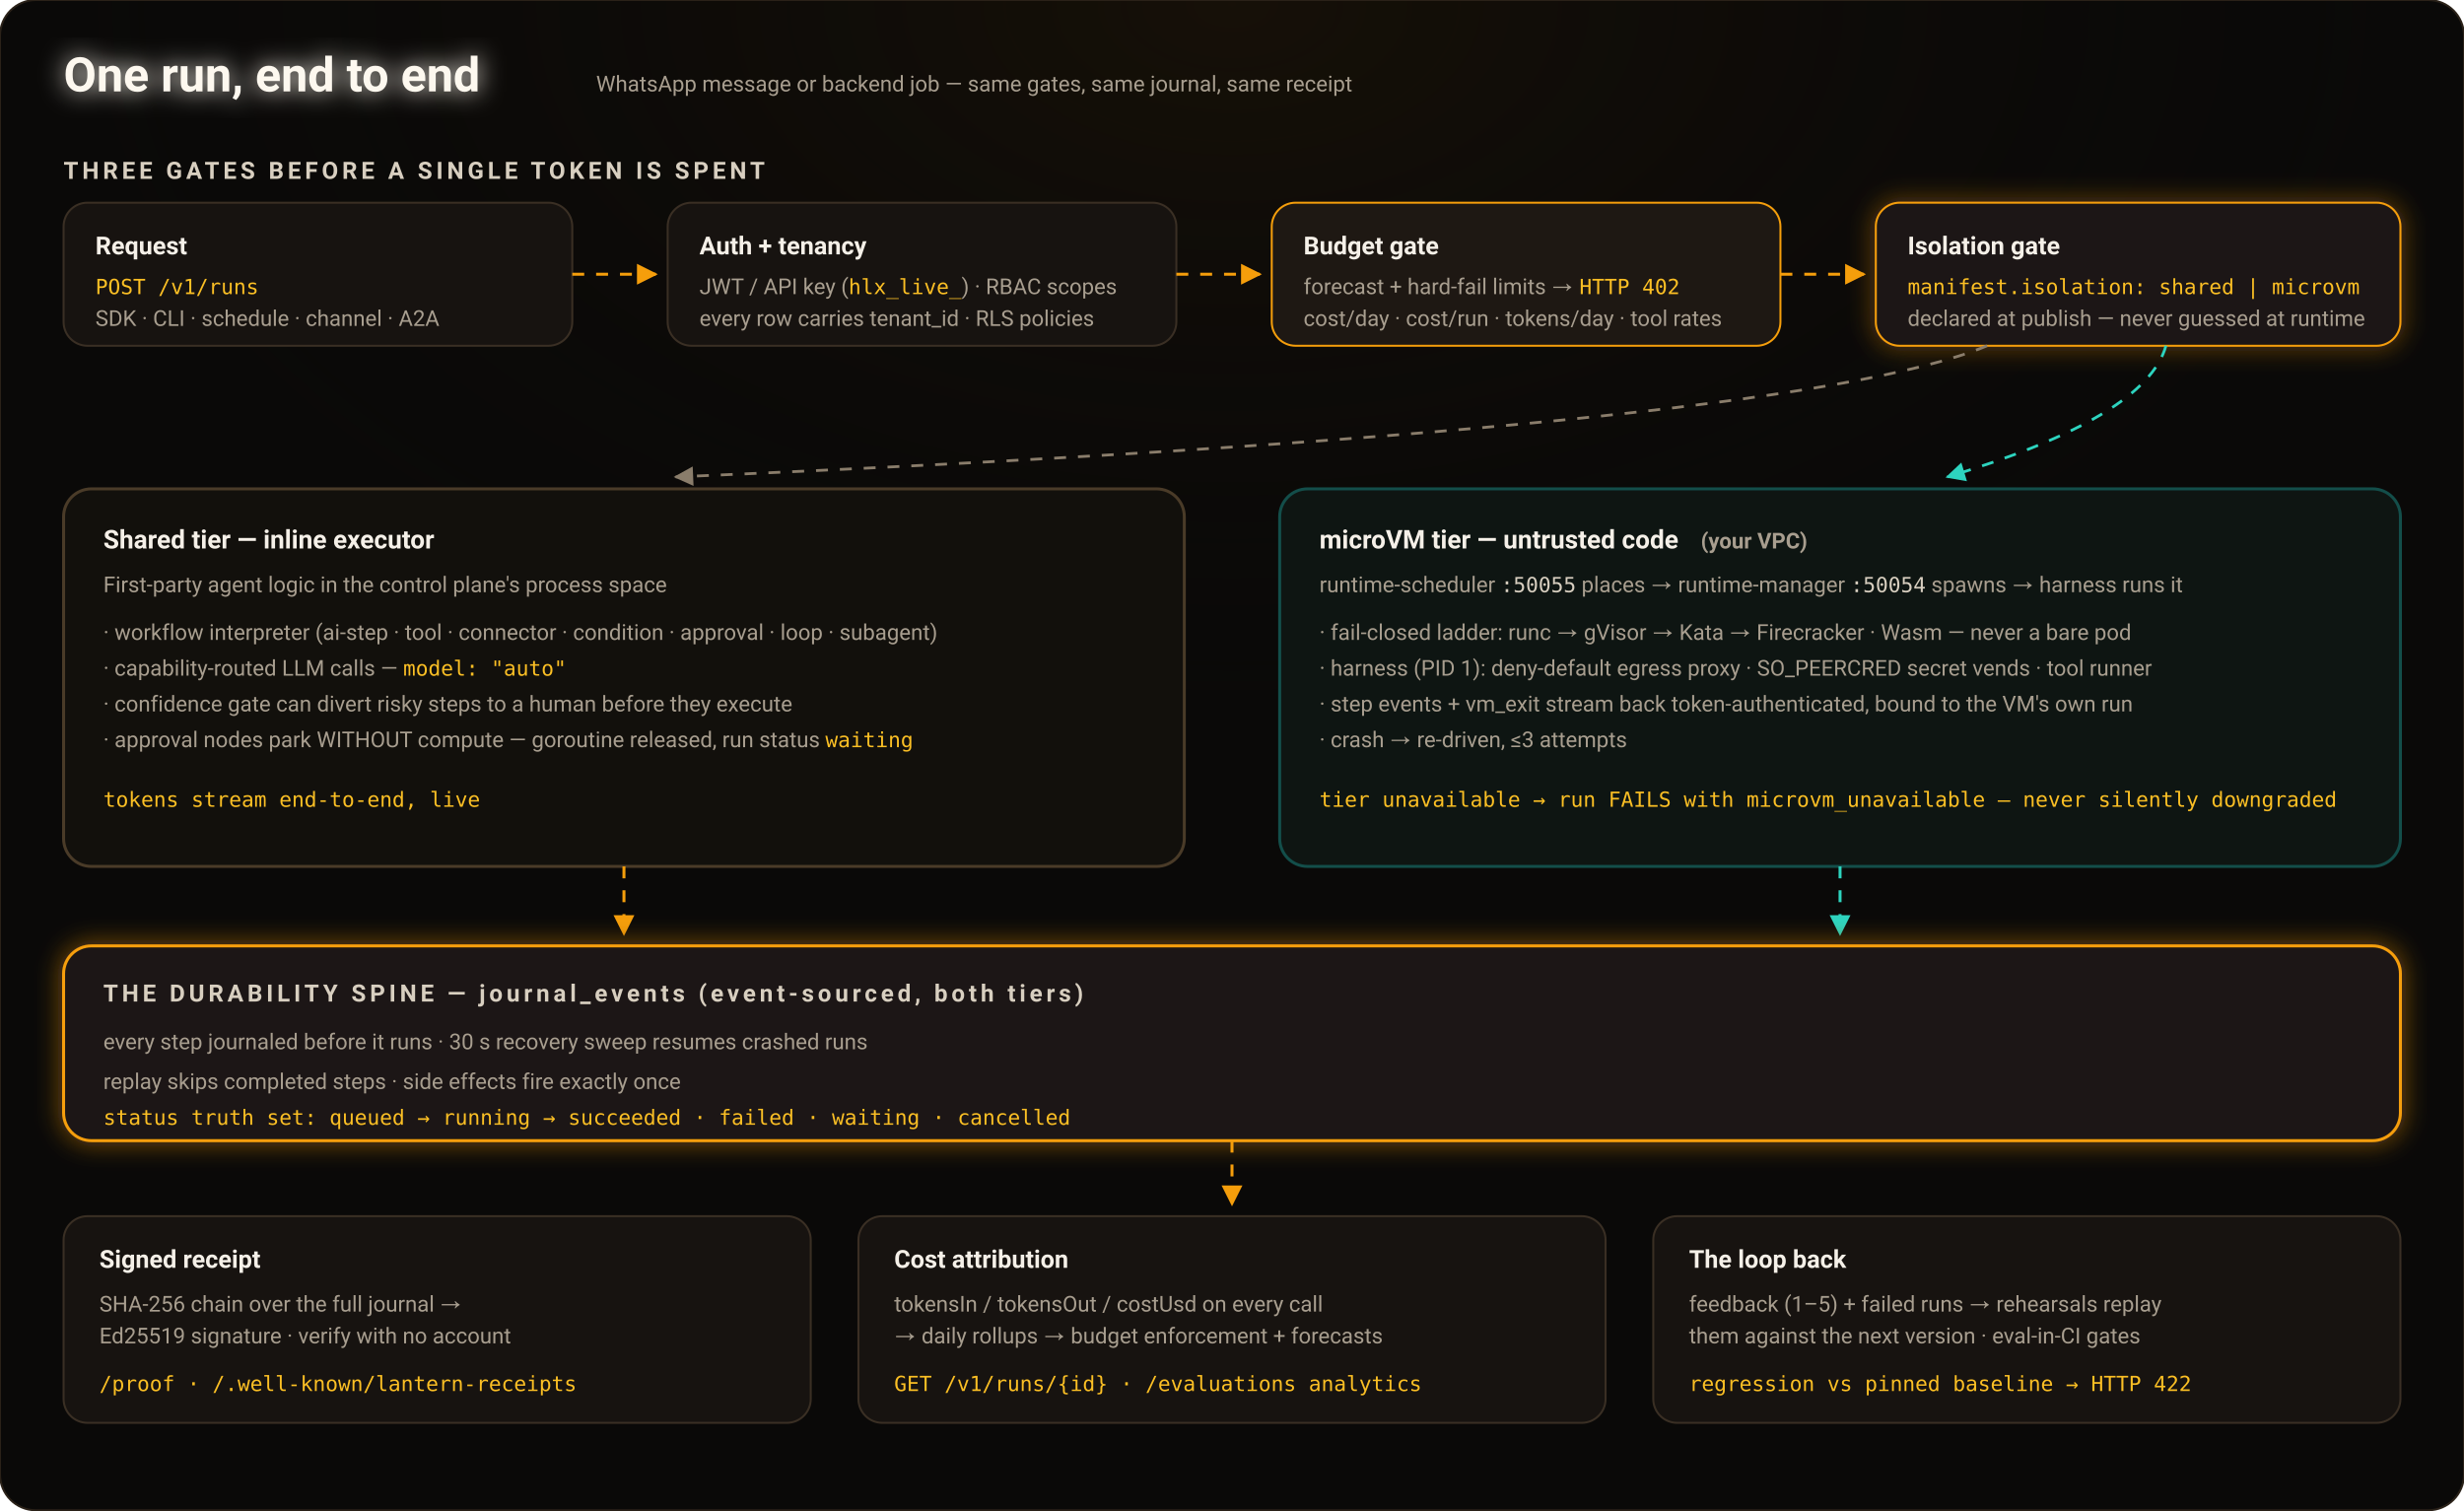
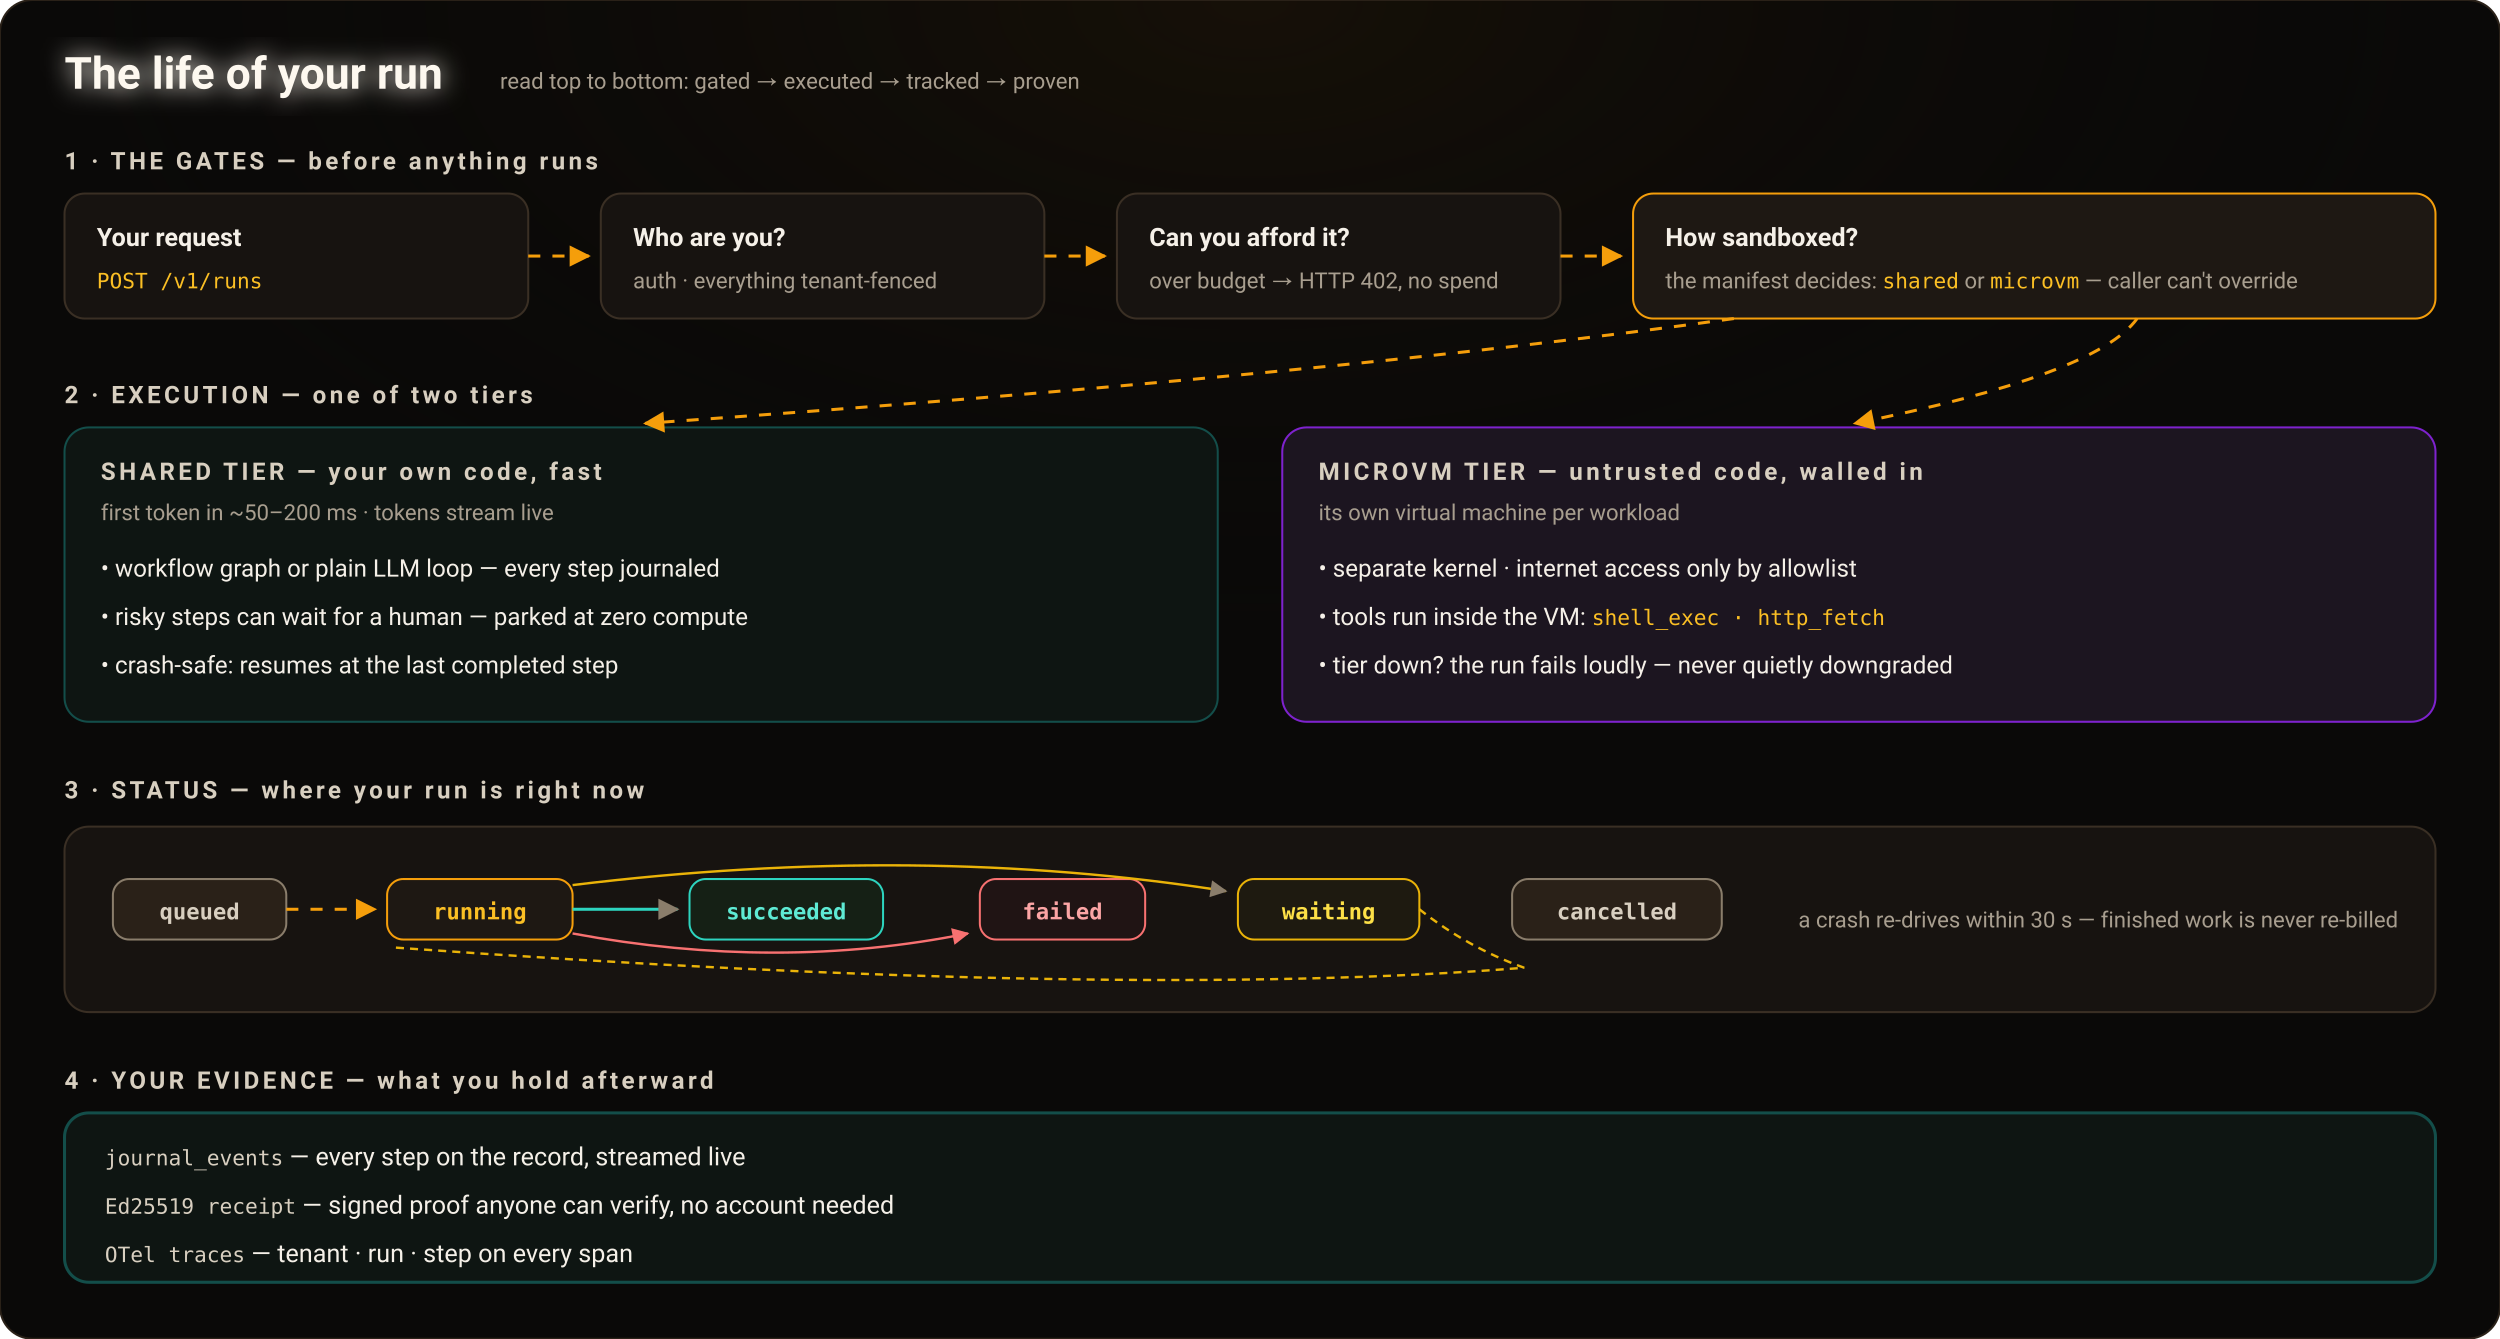
- <svg xmlns="http://www.w3.org/2000/svg" width="1240" height="760" viewBox="0 0 1240 760" font-family="ui-sans-serif, system-ui, -apple-system, Segoe UI, Roboto, Helvetica, Arial, sans-serif" role="img" aria-label="Agent run lifecycle — every run passes auth, the budget gate, and the isolation gate, executes in the shared or microVM tier, journals every step, and ends with a signed receipt feeding the eval loop">
+ <svg xmlns="http://www.w3.org/2000/svg" width="1240" height="664" viewBox="0 0 1240 664" font-family="ui-sans-serif, system-ui, -apple-system, Segoe UI, Roboto, Helvetica, Arial, sans-serif" role="img" aria-label="The life of a Lantern run — gates, execution tier, status machine, evidence">
  <defs>
-     <radialGradient id="rl-vign" cx="50%" cy="0%" r="90%">
+     <radialGradient id="run-vign" cx="50%" cy="0%" r="90%">
      <stop offset="0%" stop-color="#201607" stop-opacity=".55" />
      <stop offset="55%" stop-color="#0a0908" stop-opacity="0" />
    </radialGradient>
-     <linearGradient id="rl-amber" x1="0" y1="0" x2="1" y2="0">
-       <stop offset="0%" stop-color="#f59e0b" />
-       <stop offset="100%" stop-color="#fbbf24" />
-     </linearGradient>
-     <filter id="rl-glow" x="-40%" y="-40%" width="180%" height="180%">
+     <filter id="run-glowf" x="-40%" y="-40%" width="180%" height="180%">
      <feGaussianBlur stdDeviation="6" result="b" />
      <feMerge>
        <feMergeNode in="b" />
        <feMergeNode in="SourceGraphic" />
      </feMerge>
    </filter>
    <marker id="rl-arr" viewBox="0 0 10 10" refX="9" refY="5" markerWidth="7" markerHeight="7" orient="auto-start-reverse">
      <path d="M0 0 L10 5 L0 10 z" fill="#8a7d6b" />
    </marker>
-     <marker id="rl-arrA" viewBox="0 0 10 10" refX="9" refY="5" markerWidth="7" markerHeight="7" orient="auto-start-reverse">
+     <marker id="rl-amber" viewBox="0 0 10 10" refX="9" refY="5" markerWidth="7" markerHeight="7" orient="auto-start-reverse">
      <path d="M0 0 L10 5 L0 10 z" fill="#f59e0b" />
    </marker>
-     <marker id="rl-arrT" viewBox="0 0 10 10" refX="9" refY="5" markerWidth="7" markerHeight="7" orient="auto-start-reverse">
-       <path d="M0 0 L10 5 L0 10 z" fill="#2dd4bf" />
+     <marker id="rl-red" viewBox="0 0 10 10" refX="9" refY="5" markerWidth="7" markerHeight="7" orient="auto-start-reverse">
+       <path d="M0 0 L10 5 L0 10 z" fill="#f87171" />
    </marker>
    <style>
      .t    { fill:#f5f0e8; }
      .sub  { fill:#a89e8f; font-size:11px; }
      .h    { fill:#fdf8ef; font-weight:700; }
      .code { fill:#fbbf24; font-size:10.5px; font-family:ui-monospace,SFMono-Regular,Menlo,monospace; }
      .mono { fill:#d8cfc0; font-size:10.5px; font-family:ui-monospace,SFMono-Regular,Menlo,monospace; }
-       .band { fill:#d8cfc0; font-size:12px; font-weight:700; letter-spacing:.16em; }
-       .rlflow { stroke-dasharray:6 6; animation:rl-dash 1.4s linear infinite; }
+       .band { fill:#d8cfc0; font-size:12px; font-weight:700; letter-spacing:.14em; }
+       .st   { font-size:11px; font-weight:700; font-family:ui-monospace,SFMono-Regular,Menlo,monospace; }
+       .rlflow { stroke-dasharray:6 6; animation:rl-dash 1.3s linear infinite; }
      @keyframes rl-dash { to { stroke-dashoffset:-24; } }
      @media (prefers-reduced-motion: reduce) { .rlflow { animation:none; } }
+       .hotspot { fill:transparent; cursor:pointer; transition:fill .15s; }
+       .hotspot:hover { fill:rgba(255,255,255,.06); }
    </style>
  </defs>
-   <rect x="0" y="0" width="1240" height="760" rx="18" fill="#0a0908" />
-   <rect x="0" y="0" width="1240" height="760" rx="18" fill="url(#rl-vign)" />
-   <rect x="0" y="0" width="1240" height="760" rx="18" fill="none" stroke="#2a2118" />
-   <text x="32" y="46" class="h" font-size="24" filter="url(#rl-glow)">One run, end to end</text>
-   <text x="300" y="46" class="sub" font-size="13">WhatsApp message or backend job — same gates, same journal, same receipt</text>
-   <text x="32" y="90" class="band" fill="#fbbf24">THREE GATES BEFORE A SINGLE TOKEN IS SPENT</text>
-   <g transform="translate(32,102)">
-     <rect x="0" y="0" width="256" height="72" rx="12" fill="#171310" stroke="#3a2f24" />
-     <text x="16" y="26" class="t" font-size="12.5" font-weight="700">Request</text>
-     <text x="16" y="46" class="code">POST /v1/runs</text>
-     <text x="16" y="62" class="sub">SDK · CLI · schedule · channel · A2A</text>
-     <rect x="304" y="0" width="256" height="72" rx="12" fill="#171310" stroke="#3a2f24" />
-     <text x="320" y="26" class="t" font-size="12.5" font-weight="700">Auth + tenancy</text>
-     <text x="320" y="46" class="sub">JWT / API key (<tspan class="code">hlx_live_</tspan>) · RBAC scopes</text>
-     <text x="320" y="62" class="sub">every row carries tenant_id · RLS policies</text>
-     <rect x="608" y="0" width="256" height="72" rx="12" fill="#1e1813" stroke="#f59e0b" />
-     <text x="624" y="26" class="t" font-size="12.5" font-weight="700">Budget gate</text>
-     <text x="624" y="46" class="sub">forecast + hard-fail limits → <tspan class="code">HTTP 402</tspan>
+   <rect x="0" y="0" width="1240" height="664" rx="16" fill="#0a0908" />
+   <rect x="0" y="0" width="1240" height="664" rx="16" fill="url(#run-vign)" />
+   <rect x="0" y="0" width="1240" height="664" rx="16" fill="none" stroke="#2a2118" />
+   <text x="32" y="44" class="h" font-size="22" filter="url(#run-glowf)">The life of your run</text>
+   <text x="248" y="44" class="sub" font-size="13">read top to bottom: gated → executed → tracked → proven</text>
+   <text x="32" y="84" class="band" fill="#fbbf24">1 · THE GATES — before anything runs</text>
+   <g transform="translate(32,96)">
+     <rect x="0" y="0" width="230" height="62" rx="10" fill="#171310" stroke="#3a2f24" />
+     <text x="16" y="26" class="t" font-size="12.5" font-weight="700">Your request</text>
+     <text x="16" y="47" class="code">POST /v1/runs</text>
+     <rect x="266" y="0" width="220" height="62" rx="10" fill="#171310" stroke="#3a2f24" />
+     <text x="282" y="26" class="t" font-size="12.5" font-weight="700">Who are you?</text>
+     <text x="282" y="47" class="sub">auth · everything tenant-fenced</text>
+     <rect x="522" y="0" width="220" height="62" rx="10" fill="#171310" stroke="#3a2f24" />
+     <text x="538" y="26" class="t" font-size="12.5" font-weight="700">Can you afford it?</text>
+     <text x="538" y="47" class="sub">over budget → HTTP 402, no spend</text>
+     <rect x="778" y="0" width="398" height="62" rx="10" fill="#1e1813" stroke="#f59e0b" />
+     <text x="794" y="26" class="t" font-size="12.5" font-weight="700">How sandboxed?</text>
+     <text x="794" y="47" class="sub">the manifest decides: <tspan class="code">shared</tspan> or <tspan class="code">microvm</tspan> — caller can't override</text>
+     <path class="rlflow" d="M 230 31 H 260" stroke="#f59e0b" stroke-width="1.5" fill="none" marker-end="url(#rl-amber)" />
+     <path class="rlflow" d="M 486 31 H 516" stroke="#f59e0b" stroke-width="1.5" fill="none" marker-end="url(#rl-amber)" />
+     <path class="rlflow" d="M 742 31 H 772" stroke="#f59e0b" stroke-width="1.5" fill="none" marker-end="url(#rl-amber)" />
+   </g>
+   <text x="32" y="200" class="band" fill="#fbbf24">2 · EXECUTION — one of two tiers</text>
+   <g transform="translate(32,212)">
+     <rect x="0" y="0" width="572" height="146" rx="12" fill="#0e1512" stroke="#134e4a" />
+     <text x="18" y="26" class="band" fill="#bef264" font-size="11">SHARED TIER — your own code, fast</text>
+     <text x="18" y="46" class="sub">first token in ~50–200 ms · tokens stream live</text>
+     <text x="18" y="74" class="t" font-size="12">• workflow graph or plain LLM loop — every step journaled</text>
+     <text x="18" y="98" class="t" font-size="12">• risky steps can wait for a human — parked at zero compute</text>
+     <text x="18" y="122" class="t" font-size="12">• crash-safe: resumes at the last completed step</text>
+     <rect x="604" y="0" width="572" height="146" rx="12" fill="#1c1520" stroke="#7e22ce" />
+     <text x="622" y="26" class="band" fill="#d8b4fe" font-size="11">MICROVM TIER — untrusted code, walled in</text>
+     <text x="622" y="46" class="sub">its own virtual machine per workload</text>
+     <text x="622" y="74" class="t" font-size="12">• separate kernel · internet access only by allowlist</text>
+     <text x="622" y="98" class="t" font-size="12">• tools run inside the VM: <tspan class="code">shell_exec · http_fetch</tspan>
    </text>
-     <text x="624" y="62" class="sub">cost/day · cost/run · tokens/day · tool rates</text>
-     <rect x="912" y="0" width="264" height="72" rx="12" fill="#1e1813" stroke="#f59e0b" filter="url(#rl-glow)" />
-     <text x="928" y="26" class="t" font-size="12.5" font-weight="700">Isolation gate</text>
-     <text x="928" y="46" class="code">manifest.isolation: shared | microvm</text>
-     <text x="928" y="62" class="sub">declared at publish — never guessed at runtime</text>
+     <text x="622" y="122" class="t" font-size="12">• tier down? the run fails loudly — never quietly downgraded</text>
  </g>
-   <path class="rlflow" d="M 288 138 H 330" stroke="#f59e0b" stroke-width="1.5" fill="none" marker-end="url(#rl-arrA)" />
-   <path class="rlflow" d="M 592 138 H 634" stroke="#f59e0b" stroke-width="1.5" fill="none" marker-end="url(#rl-arrA)" />
-   <path class="rlflow" d="M 896 138 H 938" stroke="#f59e0b" stroke-width="1.5" fill="none" marker-end="url(#rl-arrA)" />
-   <path class="rlflow" d="M 1000 174 Q 900 216 340 240" stroke="#8a7d6b" stroke-width="1.4" fill="none" marker-end="url(#rl-arr)" />
-   <path class="rlflow" d="M 1090 174 Q 1080 210 980 240" stroke="#2dd4bf" stroke-width="1.4" fill="none" marker-end="url(#rl-arrT)" />
-   <g transform="translate(32,246)">
-     <rect x="0" y="0" width="564" height="190" rx="14" fill="#12100c" stroke="#4a3b28" stroke-width="1.5" />
-     <text x="20" y="30" class="t" font-size="13" font-weight="700">Shared tier — inline executor</text>
-     <text x="20" y="52" class="sub">First-party agent logic in the control plane's process space</text>
-     <text x="20" y="76" class="sub">· workflow interpreter (ai-step · tool · connector · condition · approval · loop · subagent)</text>
-     <text x="20" y="94" class="sub">· capability-routed LLM calls — <tspan class="code">model: "auto"</tspan>
-     </text>
-     <text x="20" y="112" class="sub">· confidence gate can divert risky steps to a human before they execute</text>
-     <text x="20" y="130" class="sub">· approval nodes park WITHOUT compute — goroutine released, run status <tspan class="code">waiting</tspan>
-     </text>
-     <text x="20" y="160" class="code">tokens stream end-to-end, live</text>
-     <rect x="612" y="0" width="564" height="190" rx="14" fill="#0e1512" stroke="#134e4a" stroke-width="1.5" />
-     <text x="632" y="30" class="t" font-size="13" font-weight="700">microVM tier — untrusted code <tspan class="sub" dx="8">(your VPC)</tspan>
-     </text>
-     <text x="632" y="52" class="sub">runtime-scheduler <tspan class="mono">:50055</tspan> places → runtime-manager <tspan class="mono">:50054</tspan> spawns → harness runs it</text>
-     <text x="632" y="76" class="sub">· fail-closed ladder: runc → gVisor → Kata → Firecracker · Wasm — never a bare pod</text>
-     <text x="632" y="94" class="sub">· harness (PID 1): deny-default egress proxy · SO_PEERCRED secret vends · tool runner</text>
-     <text x="632" y="112" class="sub">· step events + vm_exit stream back token-authenticated, bound to the VM's own run</text>
-     <text x="632" y="130" class="sub">· crash → re-driven, ≤3 attempts</text>
-     <text x="632" y="160" class="code" fill="#2dd4bf">tier unavailable → run FAILS with microvm_unavailable — never silently downgraded</text>
+   <path class="rlflow" d="M 860 158 Q 660 186 320 210" stroke="#f59e0b" stroke-width="1.5" fill="none" marker-end="url(#rl-amber)" />
+   <path class="rlflow" d="M 1060 158 Q 1040 186 920 210" stroke="#f59e0b" stroke-width="1.5" fill="none" marker-end="url(#rl-amber)" />
+   <text x="32" y="396" class="band" fill="#fbbf24">3 · STATUS — where your run is right now</text>
+   <g transform="translate(32,410)">
+     <rect x="0" y="0" width="1176" height="92" rx="12" fill="#171310" stroke="#3a2f24" />
+     <g transform="translate(24,20)">
+       <rect x="0" y="6" width="86" height="30" rx="8" fill="#2a2118" stroke="#8a7d6b" />
+       <text x="43" y="26" text-anchor="middle" class="st" fill="#d8cfc0">queued</text>
+       <rect x="136" y="6" width="92" height="30" rx="8" fill="#1e1813" stroke="#f59e0b" />
+       <text x="182" y="26" text-anchor="middle" class="st" fill="#fbbf24">running</text>
+       <rect x="286" y="6" width="96" height="30" rx="8" fill="#152015" stroke="#2dd4bf" />
+       <text x="334" y="26" text-anchor="middle" class="st" fill="#5eead4">succeeded</text>
+       <rect x="430" y="6" width="82" height="30" rx="8" fill="#201414" stroke="#f87171" />
+       <text x="471" y="26" text-anchor="middle" class="st" fill="#fca5a5">failed</text>
+       <rect x="558" y="6" width="90" height="30" rx="8" fill="#1e1a10" stroke="#eab308" />
+       <text x="603" y="26" text-anchor="middle" class="st" fill="#fde047">waiting</text>
+       <rect x="694" y="6" width="104" height="30" rx="8" fill="#2a2118" stroke="#8a7d6b" />
+       <text x="746" y="26" text-anchor="middle" class="st" fill="#d8cfc0">cancelled</text>
+       <path class="rlflow" d="M 86 21 H 130" stroke="#f59e0b" stroke-width="1.5" fill="none" marker-end="url(#rl-amber)" />
+       <path d="M 228 21 H 280" stroke="#2dd4bf" stroke-width="1.5" fill="none" marker-end="url(#rl-arr)" />
+       <path d="M 228 33 Q 330 52 424 33" stroke="#f87171" stroke-width="1.2" fill="none" marker-end="url(#rl-red)" />
+       <path d="M 228 9 Q 400 -12 552 12" stroke="#eab308" stroke-width="1.2" fill="none" marker-end="url(#rl-arr)" />
+       <path d="M 648 21 Q 672 40 700 50 Q 500 66 140 40" stroke="#eab308" stroke-width="1.2" fill="none" stroke-dasharray="4 3" />
+       <text x="836" y="30" class="sub">a crash re-drives within 30 s — finished work is never re-billed</text>
+     </g>
  </g>
-   <path class="rlflow" d="M 314 436 V 470" stroke="#f59e0b" stroke-width="1.5" fill="none" marker-end="url(#rl-arrA)" />
-   <path class="rlflow" d="M 926 436 V 470" stroke="#2dd4bf" stroke-width="1.5" fill="none" marker-end="url(#rl-arrT)" />
-   <g transform="translate(32,476)">
-     <rect x="0" y="0" width="1176" height="98" rx="14" fill="#1e1813" stroke="#f59e0b" stroke-width="1.5" filter="url(#rl-glow)" />
-     <text x="20" y="28" class="band" fill="#fbbf24" font-size="11">THE DURABILITY SPINE — journal_events (event-sourced, both tiers)</text>
-     <text x="20" y="52" class="sub">every step journaled before it runs · 30 s recovery sweep resumes crashed runs</text>
-     <text x="20" y="72" class="sub">replay skips completed steps · side effects fire exactly once</text>
-     <text x="20" y="90" class="code">status truth set: queued → running → succeeded · failed · waiting · cancelled</text>
-   </g>
-   <path class="rlflow" d="M 620 574 V 606" stroke="#f59e0b" stroke-width="1.5" fill="none" marker-end="url(#rl-arrA)" />
-   <g transform="translate(32,612)">
-     <rect x="0" y="0" width="376" height="104" rx="12" fill="#171310" stroke="#3a2f24" />
-     <text x="18" y="26" class="t" font-size="12.5" font-weight="700">Signed receipt</text>
-     <text x="18" y="48" class="sub">SHA-256 chain over the full journal →</text>
-     <text x="18" y="64" class="sub">Ed25519 signature · verify with no account</text>
-     <text x="18" y="88" class="code">/proof · /.well-known/lantern-receipts</text>
-     <rect x="400" y="0" width="376" height="104" rx="12" fill="#171310" stroke="#3a2f24" />
-     <text x="418" y="26" class="t" font-size="12.5" font-weight="700">Cost attribution</text>
-     <text x="418" y="48" class="sub">tokensIn / tokensOut / costUsd on every call</text>
-     <text x="418" y="64" class="sub">→ daily rollups → budget enforcement + forecasts</text>
-     <text x="418" y="88" class="code">GET /v1/runs/{id} · /evaluations analytics</text>
-     <rect x="800" y="0" width="376" height="104" rx="12" fill="#171310" stroke="#3a2f24" />
-     <text x="818" y="26" class="t" font-size="12.5" font-weight="700">The loop back</text>
-     <text x="818" y="48" class="sub">feedback (1–5) + failed runs → rehearsals replay</text>
-     <text x="818" y="64" class="sub">them against the next version · eval-in-CI gates</text>
-     <text x="818" y="88" class="code">regression vs pinned baseline → HTTP 422</text>
+   <text x="32" y="540" class="band" fill="#5eead4">4 · YOUR EVIDENCE — what you hold afterward</text>
+   <g transform="translate(32,552)">
+     <rect x="0" y="0" width="1176" height="84" rx="12" fill="#0e1512" stroke="#134e4a" stroke-width="1.5" />
+     <text x="20" y="26" class="t" font-size="12.5">
+       <tspan class="mono">journal_events</tspan> — every step on the record, streamed live</text>
+     <text x="20" y="50" class="t" font-size="12.5">
+       <tspan class="mono">Ed25519 receipt</tspan> — signed proof anyone can verify, no account needed</text>
+     <text x="20" y="74" class="t" font-size="12.5">
+       <tspan class="mono">OTel traces</tspan> — tenant · run · step on every span</text>
  </g>
</svg>
